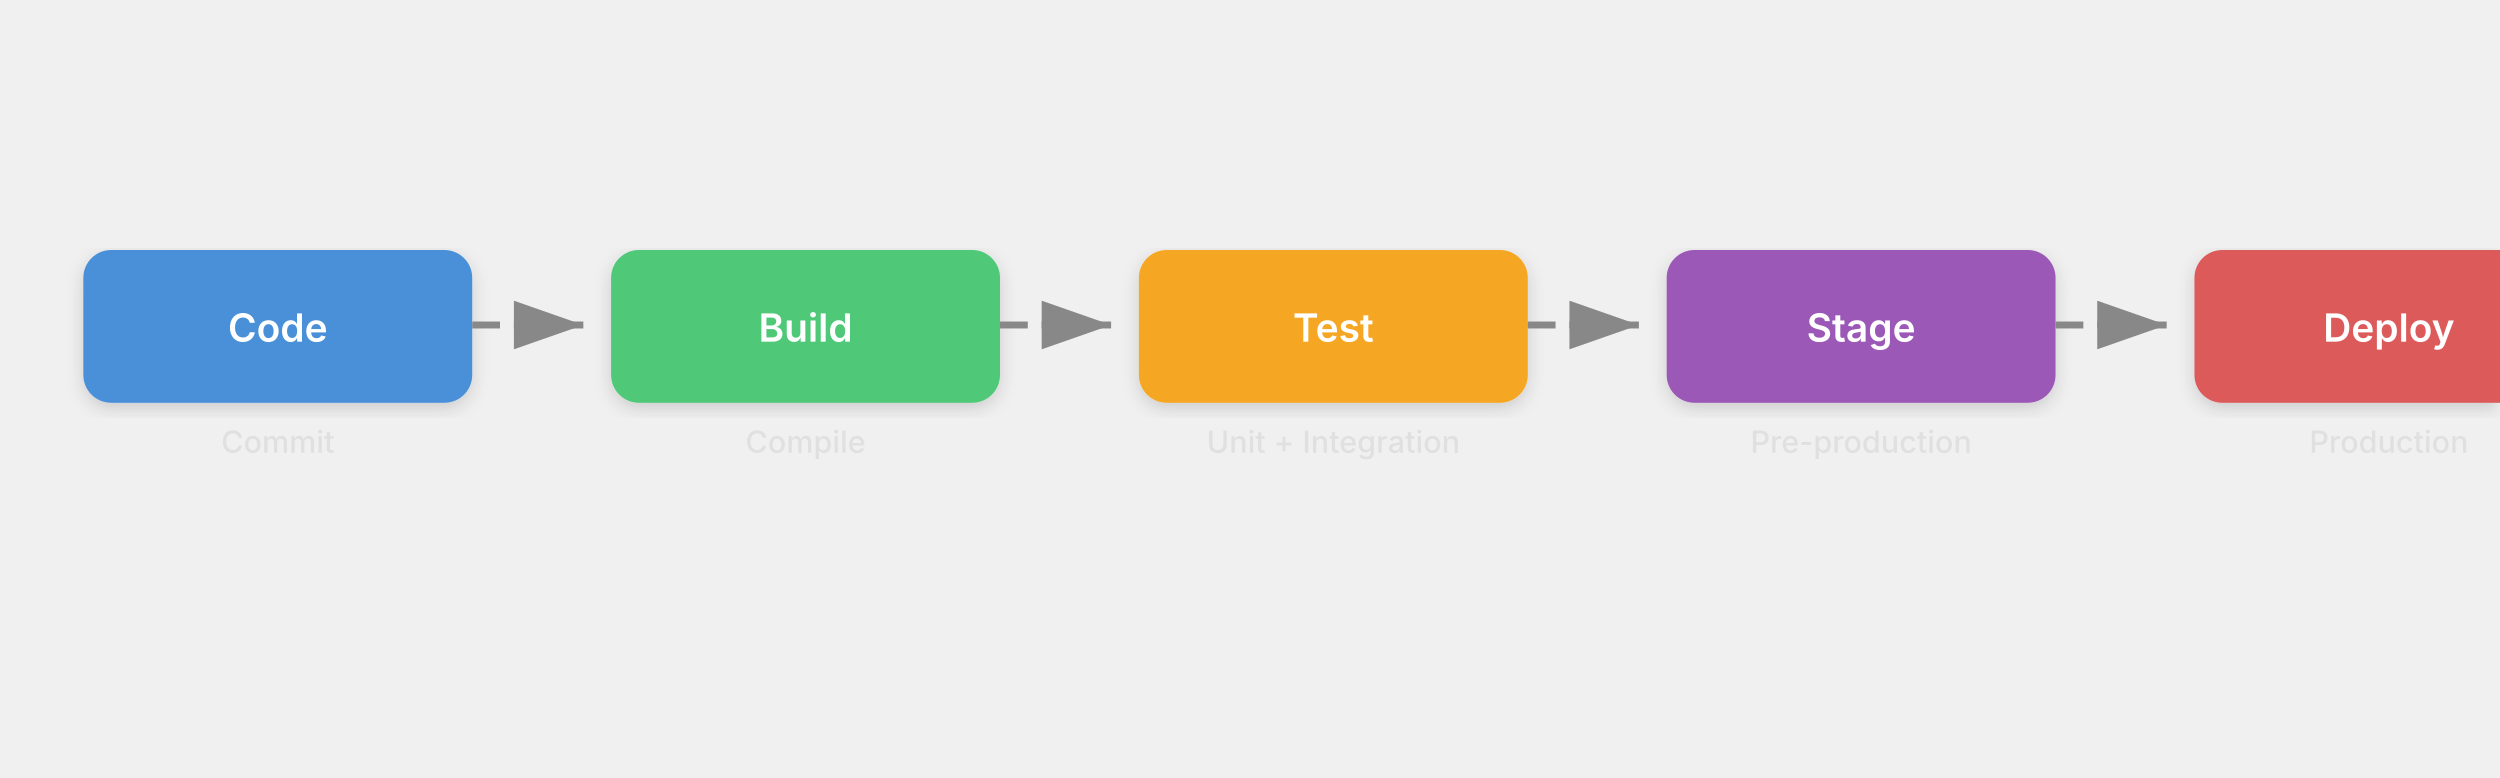
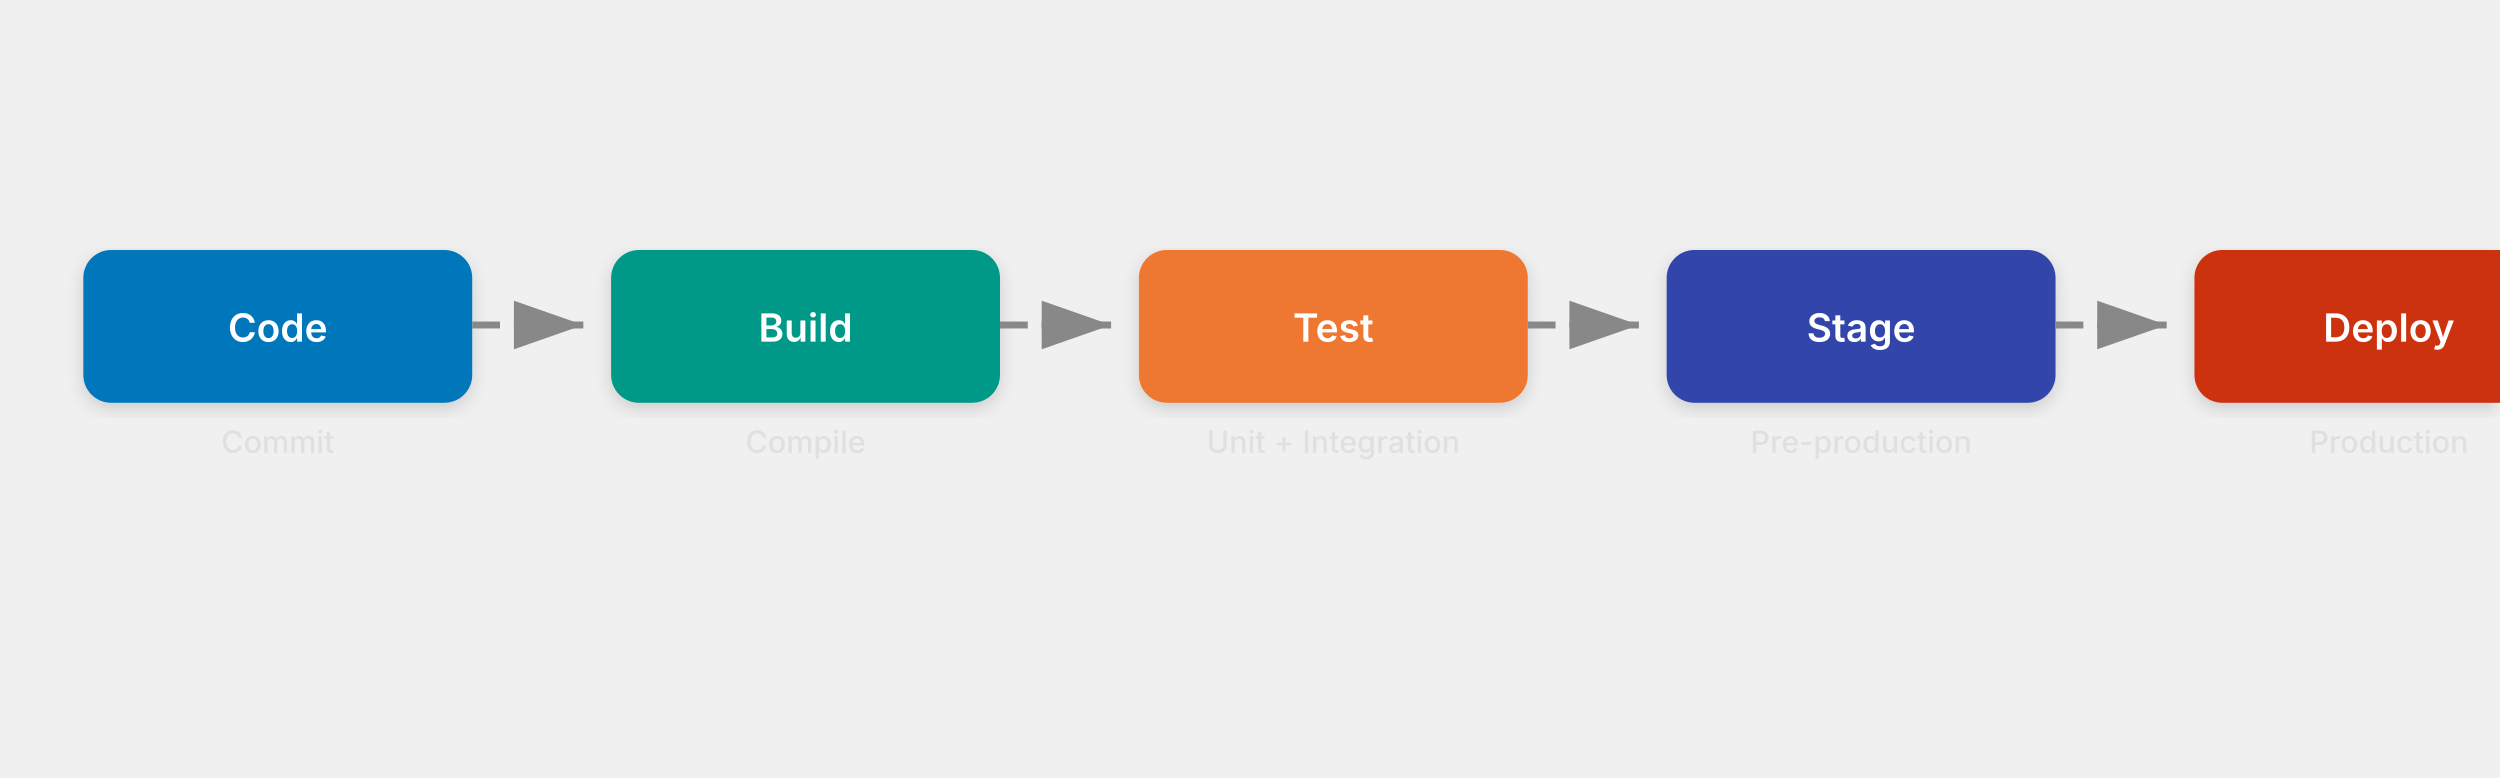
<svg xmlns="http://www.w3.org/2000/svg" viewBox="0 0 900 280" preserveAspectRatio="xMidYMid meet" role="img" aria-label="CI/CD Pipeline diagram with staged deployment" id="cicd-pipeline-diagram">
  <style>
    .cicd-node { transition: filter 0.2s ease; cursor: pointer; }
    .cicd-node:hover { filter: brightness(1.15) drop-shadow(0 3px 10px rgba(0,0,0,0.3)); }
-     .cicd-label { font-family: system-ui, -apple-system, sans-serif; font-size: 14px; font-weight: 600; fill: #fff; }
+     .cicd-label { font-family: system-ui, -apple-system, sans-serif; font-size: 14px; font-weight: 600; fill: var(--diagram-label, #FFFFFF); }
    .cicd-status { font-family: system-ui, -apple-system, sans-serif; font-size: 11px; font-weight: 500; fill: var(--diagram-text, #e0e0e0); }
    .cicd-connector { stroke: var(--diagram-arrow, #888); stroke-width: 2.5; fill: none; }
-     .cicd-rollback { stroke: var(--diagram-red, #DC5A5A); stroke-width: 2; fill: none; stroke-dasharray: 6, 4; }
+     .cicd-rollback { stroke: var(--diagram-red, #CC3311); stroke-width: 2; fill: none; stroke-dasharray: 6, 4; }
    @keyframes dash-flow {
      to { stroke-dashoffset: -20; }
    }
    .cicd-connector-animated {
      stroke-dasharray: 10, 5;
      animation: dash-flow 0.8s linear infinite;
    }
  </style>
  <defs>
    <marker id="cicd-arrow" markerWidth="10" markerHeight="7" refX="10" refY="3.5" orient="auto">
      <polygon points="0 0, 10 3.5, 0 7" fill="var(--diagram-arrow, #888)" />
    </marker>
    <marker id="cicd-arrow-red" markerWidth="10" markerHeight="7" refX="10" refY="3.5" orient="auto">
-       <polygon points="0 0, 10 3.5, 0 7" fill="var(--diagram-red, #DC5A5A)" />
+       <polygon points="0 0, 10 3.5, 0 7" fill="var(--diagram-red, #CC3311)" />
    </marker>
    <filter id="cicd-shadow" x="-5%" y="-5%" width="110%" height="115%">
      <feDropShadow dx="0" dy="2" stdDeviation="3" flood-opacity="0.15" />
    </filter>
  </defs>
  <g id="stage-1-group">
-     <rect class="cicd-node" x="30" y="90" width="140" height="55" rx="10" ry="10" fill="var(--diagram-primary, #4A90D9)" filter="url(#cicd-shadow)" />
+     <rect class="cicd-node" x="30" y="90" width="140" height="55" rx="10" ry="10" fill="var(--diagram-primary, #0077BB)" filter="url(#cicd-shadow)" />
    <text id="stage-1-label" x="100" y="123" text-anchor="middle" class="cicd-label">Code</text>
    <text id="stage-1-status" x="100" y="163" text-anchor="middle" class="cicd-status">Commit</text>
  </g>
  <line x1="170" y1="117" x2="210" y2="117" class="cicd-connector cicd-connector-animated" marker-end="url(#cicd-arrow)" />
  <g id="stage-2-group">
-     <rect class="cicd-node" x="220" y="90" width="140" height="55" rx="10" ry="10" fill="var(--diagram-secondary, #50C878)" filter="url(#cicd-shadow)" />
+     <rect class="cicd-node" x="220" y="90" width="140" height="55" rx="10" ry="10" fill="var(--diagram-secondary, #009988)" filter="url(#cicd-shadow)" />
    <text id="stage-2-label" x="290" y="123" text-anchor="middle" class="cicd-label">Build</text>
    <text id="stage-2-status" x="290" y="163" text-anchor="middle" class="cicd-status">Compile</text>
  </g>
  <line x1="360" y1="117" x2="400" y2="117" class="cicd-connector cicd-connector-animated" marker-end="url(#cicd-arrow)" />
  <g id="stage-3-group">
-     <rect class="cicd-node" x="410" y="90" width="140" height="55" rx="10" ry="10" fill="var(--diagram-amber, #F5A623)" filter="url(#cicd-shadow)" />
+     <rect class="cicd-node" x="410" y="90" width="140" height="55" rx="10" ry="10" fill="var(--diagram-amber, #EE7733)" filter="url(#cicd-shadow)" />
    <text id="stage-3-label" x="480" y="123" text-anchor="middle" class="cicd-label">Test</text>
    <text id="stage-3-status" x="480" y="163" text-anchor="middle" class="cicd-status">Unit + Integration</text>
  </g>
  <line x1="550" y1="117" x2="590" y2="117" class="cicd-connector cicd-connector-animated" marker-end="url(#cicd-arrow)" />
  <g id="stage-4-group">
-     <rect class="cicd-node" x="600" y="90" width="140" height="55" rx="10" ry="10" fill="var(--diagram-purple, #9B59B6)" filter="url(#cicd-shadow)" />
+     <rect class="cicd-node" x="600" y="90" width="140" height="55" rx="10" ry="10" fill="var(--diagram-purple, #3344AA)" filter="url(#cicd-shadow)" />
    <text id="stage-4-label" x="670" y="123" text-anchor="middle" class="cicd-label">Stage</text>
    <text id="stage-4-status" x="670" y="163" text-anchor="middle" class="cicd-status">Pre-production</text>
  </g>
  <line x1="740" y1="117" x2="780" y2="117" class="cicd-connector cicd-connector-animated" marker-end="url(#cicd-arrow)" />
  <g id="stage-5-group">
-     <rect class="cicd-node" x="790" y="90" width="140" height="55" rx="10" ry="10" fill="var(--diagram-red, #DC5A5A)" filter="url(#cicd-shadow)" />
+     <rect class="cicd-node" x="790" y="90" width="140" height="55" rx="10" ry="10" fill="var(--diagram-red, #CC3311)" filter="url(#cicd-shadow)" />
    <text id="stage-5-label" x="860" y="123" text-anchor="middle" class="cicd-label">Deploy</text>
    <text id="stage-5-status" x="860" y="163" text-anchor="middle" class="cicd-status">Production</text>
  </g>
  <g id="stage-6-group" style="display:none;">
-     <rect class="cicd-node" x="30" y="200" width="140" height="55" rx="10" ry="10" fill="var(--diagram-primary, #4A90D9)" filter="url(#cicd-shadow)" />
+     <rect class="cicd-node" x="30" y="200" width="140" height="55" rx="10" ry="10" fill="var(--diagram-primary, #0077BB)" filter="url(#cicd-shadow)" />
    <text id="stage-6-label" x="100" y="233" text-anchor="middle" class="cicd-label">Stage 6</text>
    <text id="stage-6-status" x="100" y="270" text-anchor="middle" class="cicd-status" />
  </g>
  <g id="rollback-group" style="display:none;">
    <path d="M 480 145 Q 480 230 290 230 Q 100 230 100 150" class="cicd-rollback" marker-end="url(#cicd-arrow-red)" />
-     <text x="290" y="250" text-anchor="middle" class="cicd-status" style="fill: var(--diagram-red, #DC5A5A);">Rollback</text>
+     <text x="290" y="250" text-anchor="middle" class="cicd-status" style="fill: var(--diagram-red, #CC3311);">Rollback</text>
  </g>
</svg>
